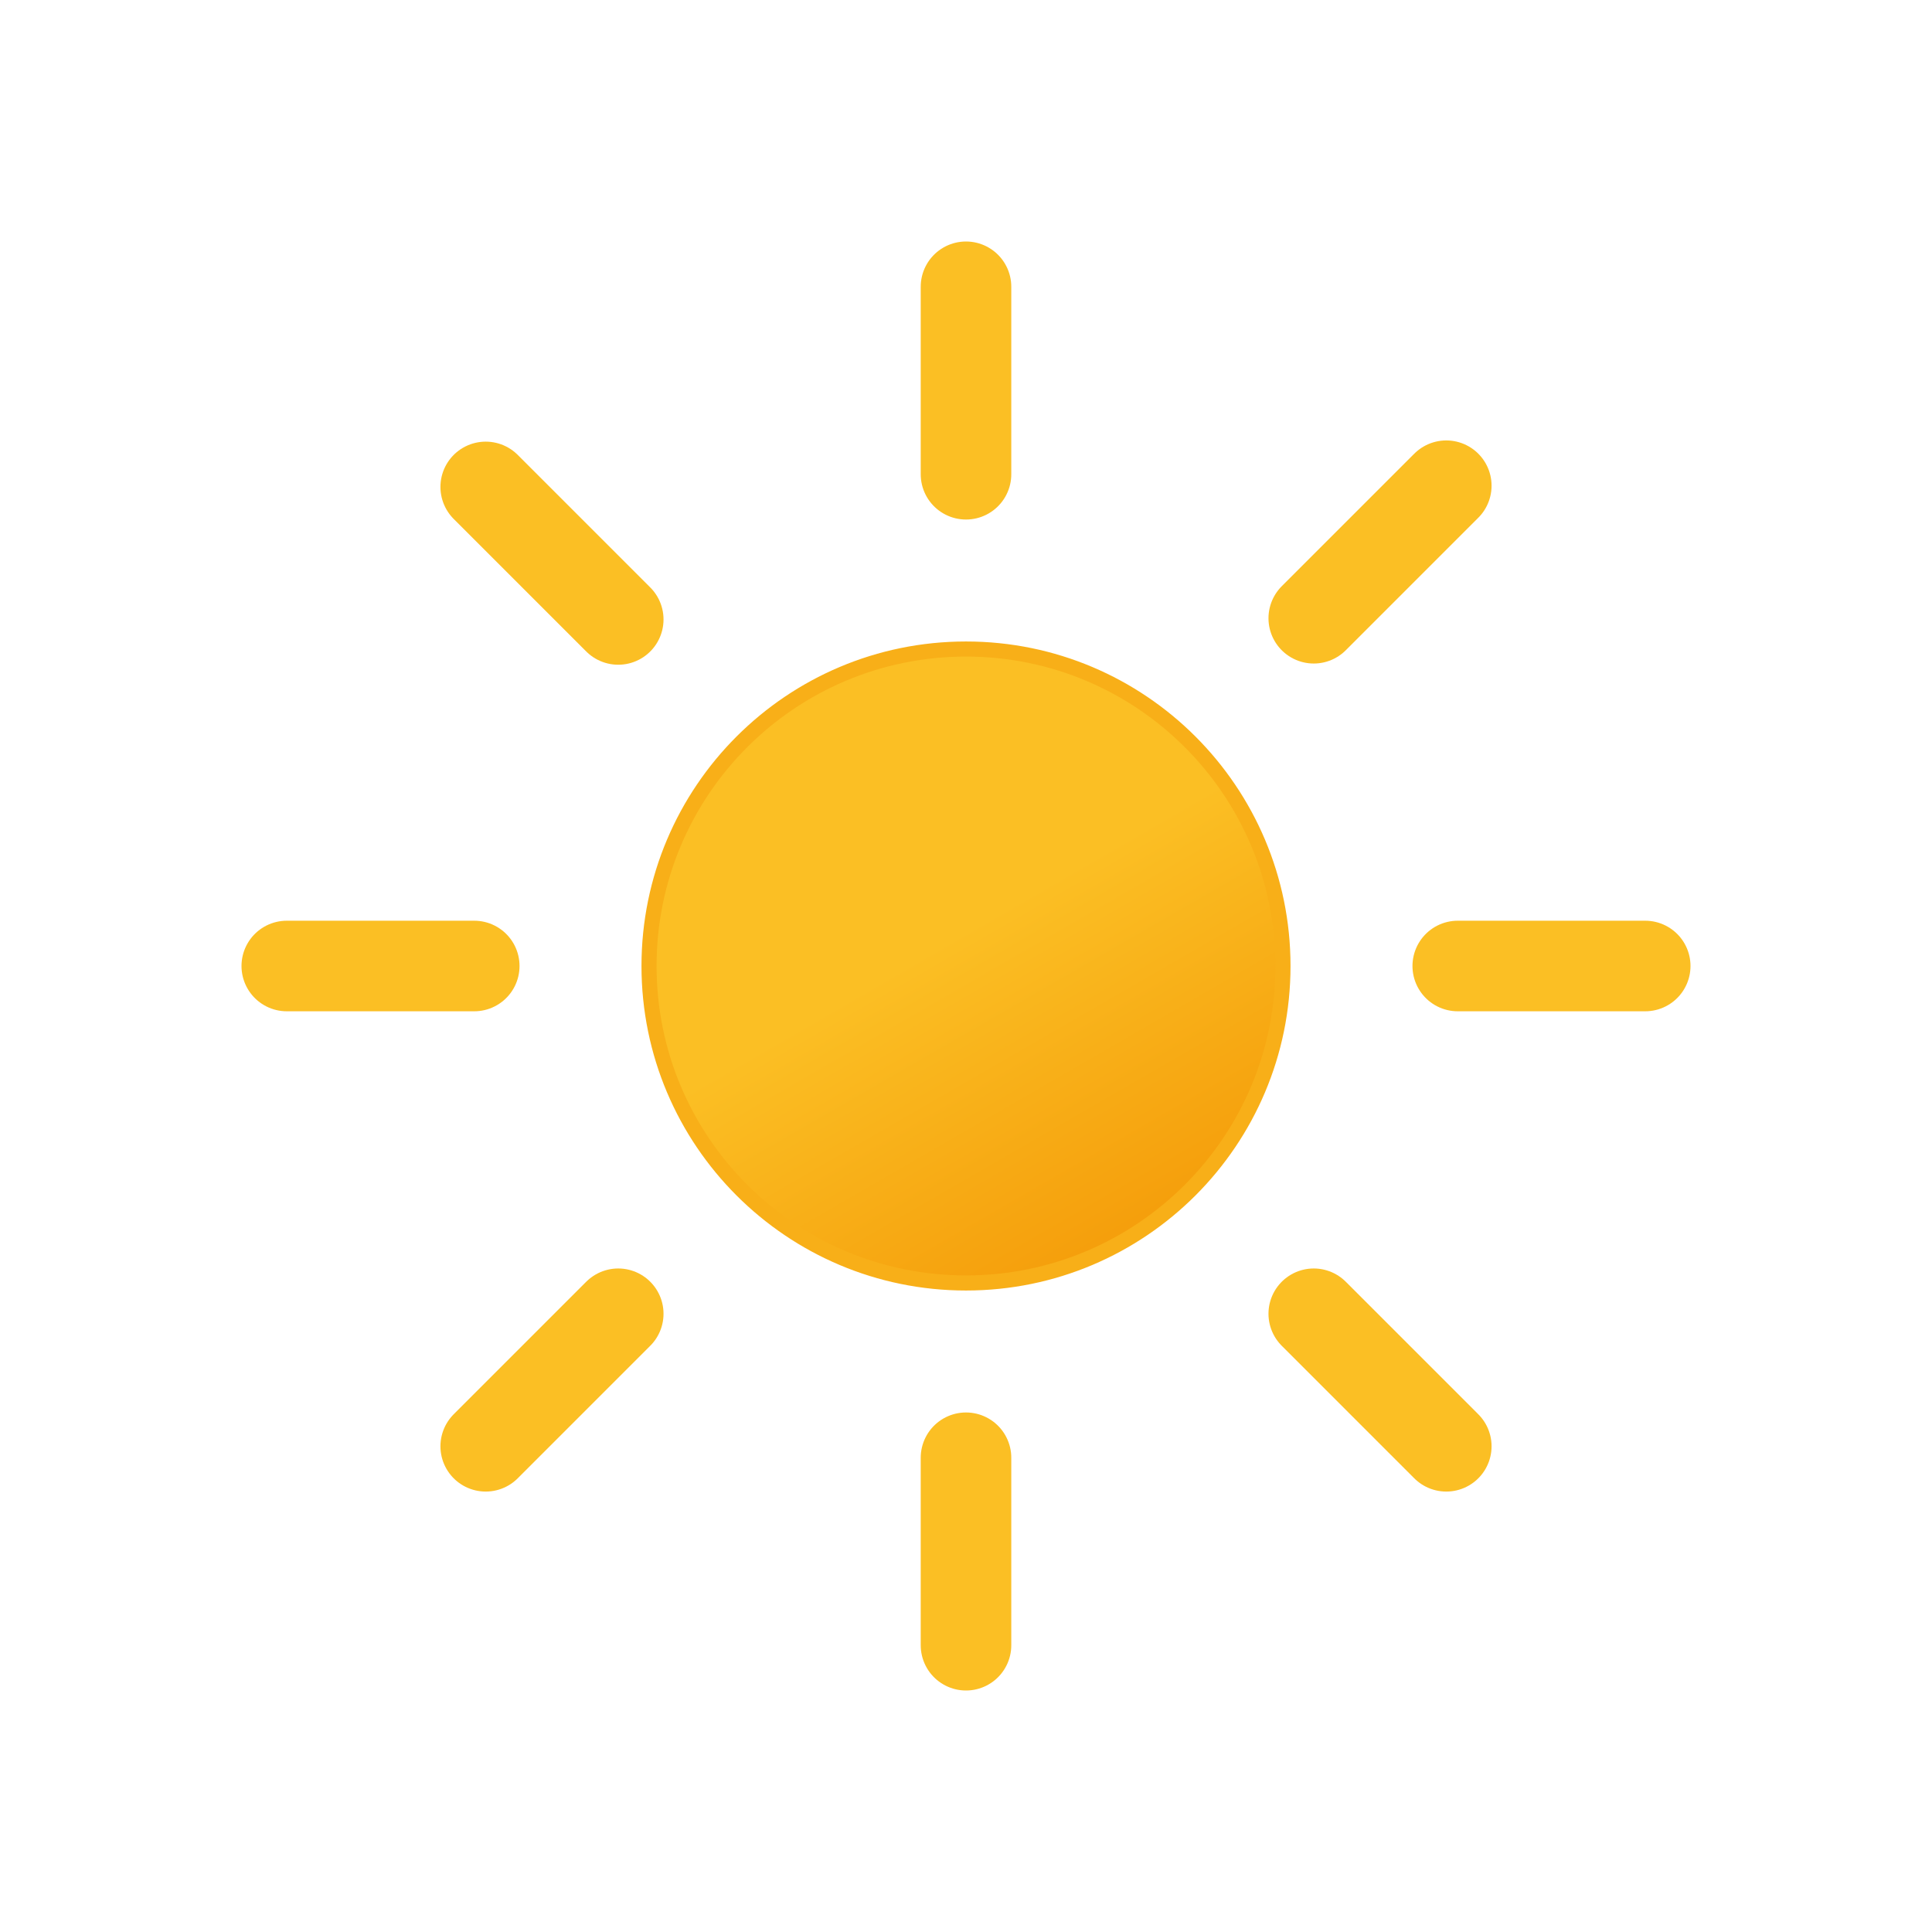
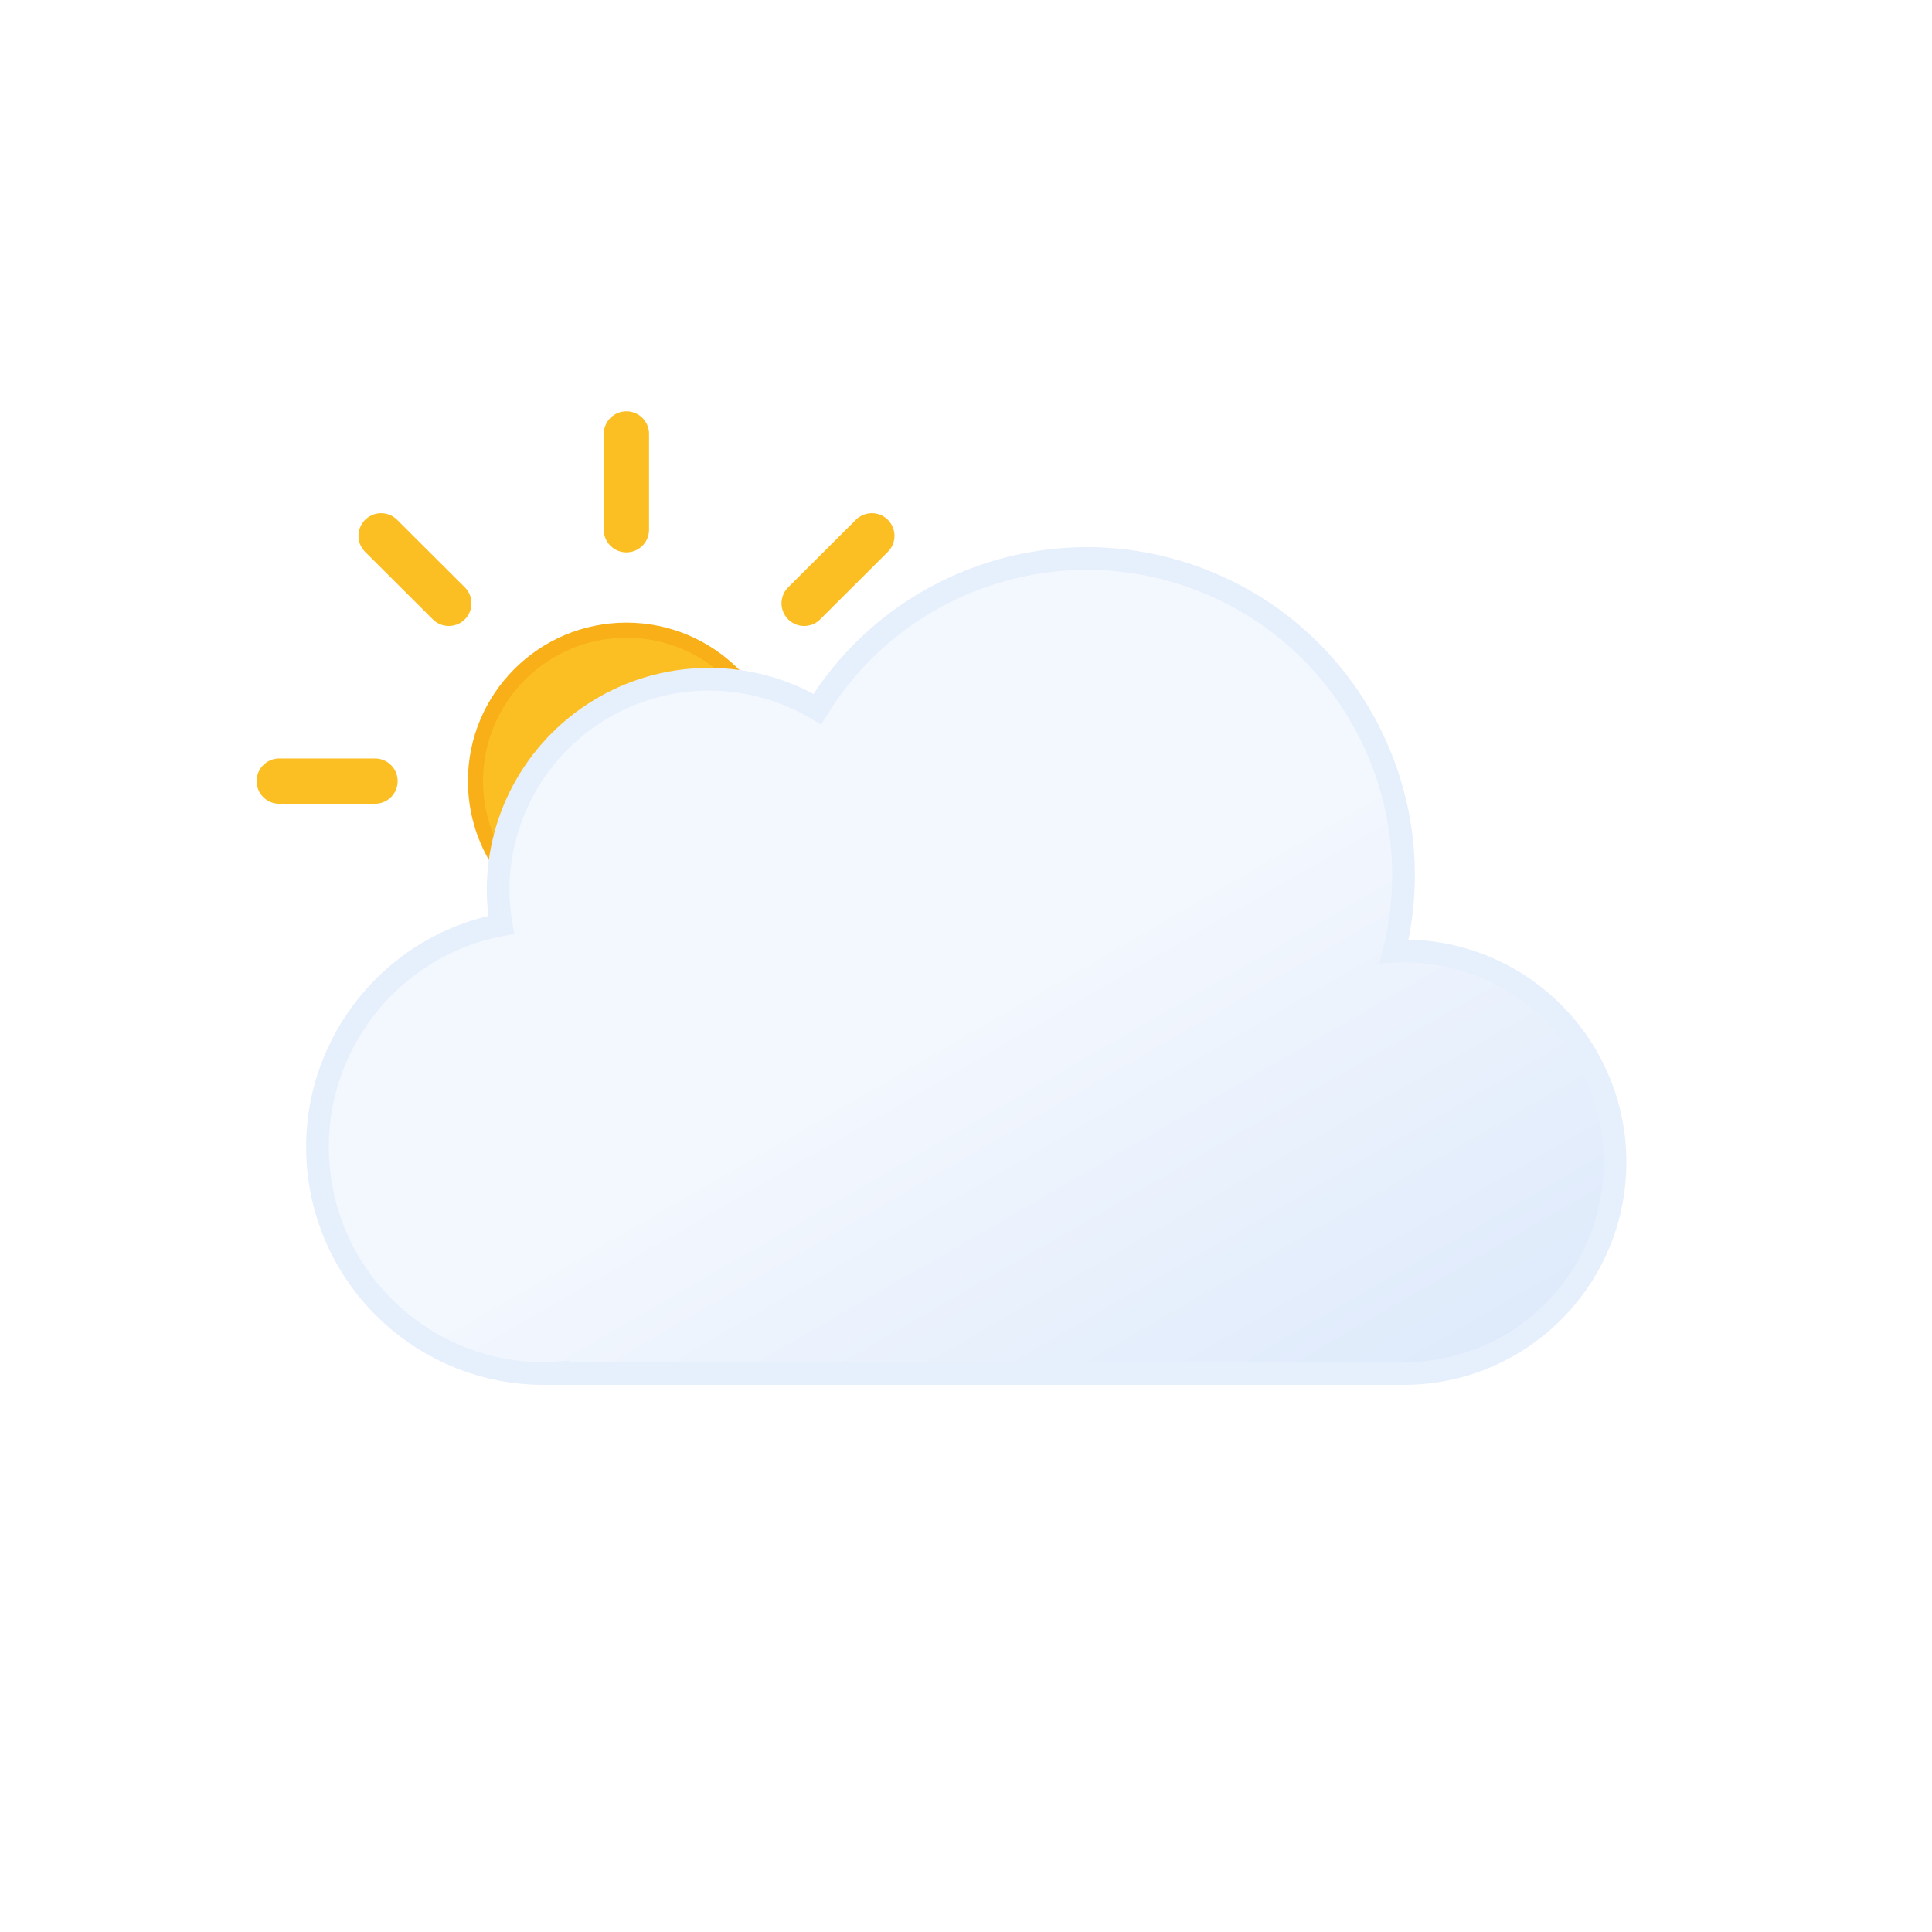
- <svg xmlns="http://www.w3.org/2000/svg" viewBox="0 0 64 64">
+ <svg xmlns="http://www.w3.org/2000/svg" xmlns:xlink="http://www.w3.org/1999/xlink" viewBox="0 0 512 512">
  <defs>
-     <linearGradient id="a" x1="26.75" y1="22.91" x2="37.25" y2="41.09" gradientUnits="userSpaceOnUse">
+     <linearGradient id="a" x1="99.45" y1="30.68" x2="232.64" y2="261.37" gradientUnits="userSpaceOnUse">
+       <stop offset="0" stop-color="#f3f7fe" />
+       <stop offset="0.45" stop-color="#f3f7fe" />
+       <stop offset="1" stop-color="#deeafb" />
+     </linearGradient>
+     <linearGradient id="b" x1="78" y1="63.35" x2="118" y2="132.65" gradientUnits="userSpaceOnUse">
      <stop offset="0" stop-color="#fbbf24" />
      <stop offset="0.45" stop-color="#fbbf24" />
      <stop offset="1" stop-color="#f59e0b" />
    </linearGradient>
+     <symbol id="d" viewBox="0 0 196 196">
+       <circle cx="98" cy="98" r="40" stroke="#f8af18" stroke-miterlimit="10" stroke-width="4" fill="url(#b)" />
+       <path d="M98,31.38V6m0,184V164.62M145.11,50.89,163.05,33M33,163.05l17.94-17.94m0-94.22L33,33m130.1,130.1-17.94-17.94M6,98H31.38M190,98H164.62" fill="none" stroke="#fbbf24" stroke-linecap="round" stroke-miterlimit="10" stroke-width="12">
+         <animateTransform attributeName="transform" additive="sum" type="rotate" values="0 98 98; 45 98 98" dur="6s" repeatCount="indefinite" />
+       </path>
+     </symbol>
+     <symbol id="e" viewBox="0 0 350 222">
+       <path d="M291,107c-.85,0-1.68.09-2.53.13A83.9,83.9,0,0,0,135.6,42.92,55.91,55.91,0,0,0,51,91a56.56,56.56,0,0,0,.8,9.08A60,60,0,0,0,63,219c1.35,0,2.67-.11,4-.2v.2H291a56,56,0,0,0,0-112Z" stroke="#e6effc" stroke-miterlimit="10" stroke-width="6" fill="url(#a)" />
+     </symbol>
+     <symbol id="c" viewBox="0 0 363 258">
+       <use width="196" height="196" xlink:href="#d" />
+       <use width="350" height="222" transform="translate(13 36)" xlink:href="#e" />
+     </symbol>
  </defs>
-   <circle cx="32" cy="32" r="10.5" stroke="#f8af18" stroke-miterlimit="10" stroke-width="0.5" fill="url(#a)" />
-   <path d="M32,15.71V9.5m0,45V48.29M43.52,20.48l4.39-4.39M16.09,47.91l4.39-4.39m0-23-4.39-4.39M47.91,47.91l-4.39-4.39M15.71,32H9.5m45,0H48.29" fill="none" stroke="#fbbf24" stroke-linecap="round" stroke-miterlimit="10" stroke-width="3">
-     <animateTransform attributeName="transform" dur="45s" values="0 32 32; 360 32 32" repeatCount="indefinite" type="rotate" />
-   </path>
+   <use width="363" height="258" transform="translate(68 109)" xlink:href="#c" />
</svg>
